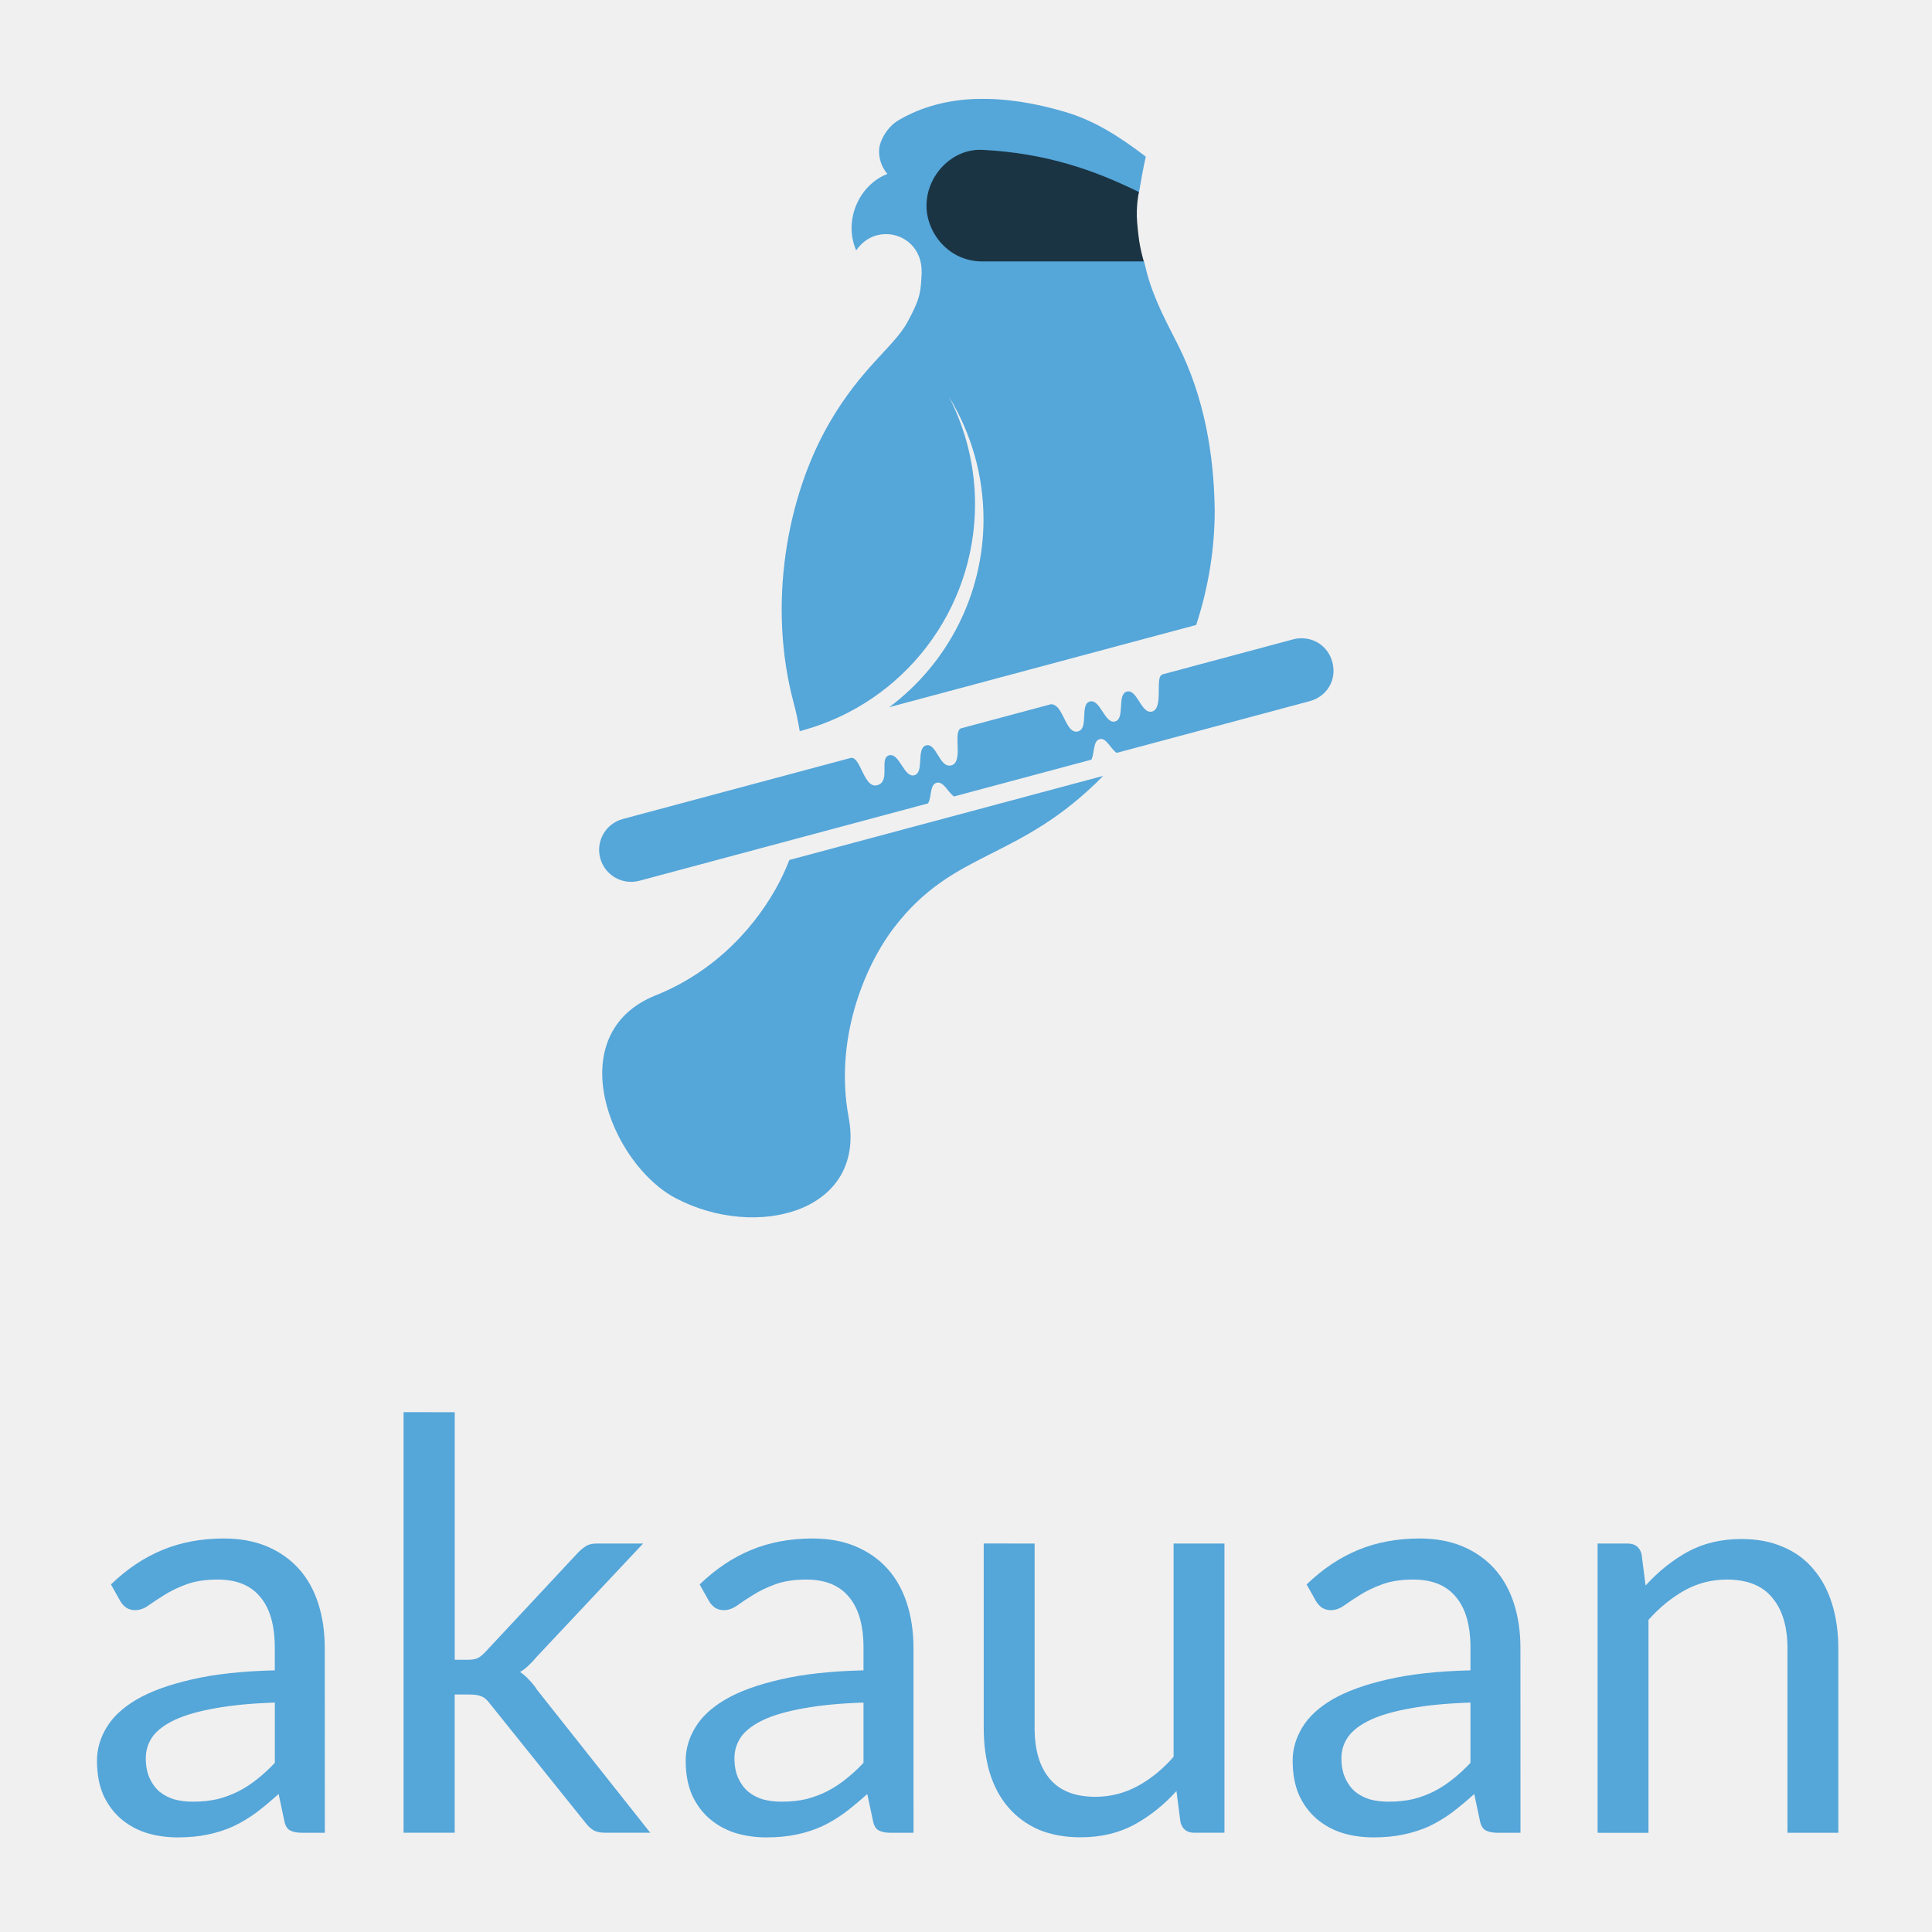
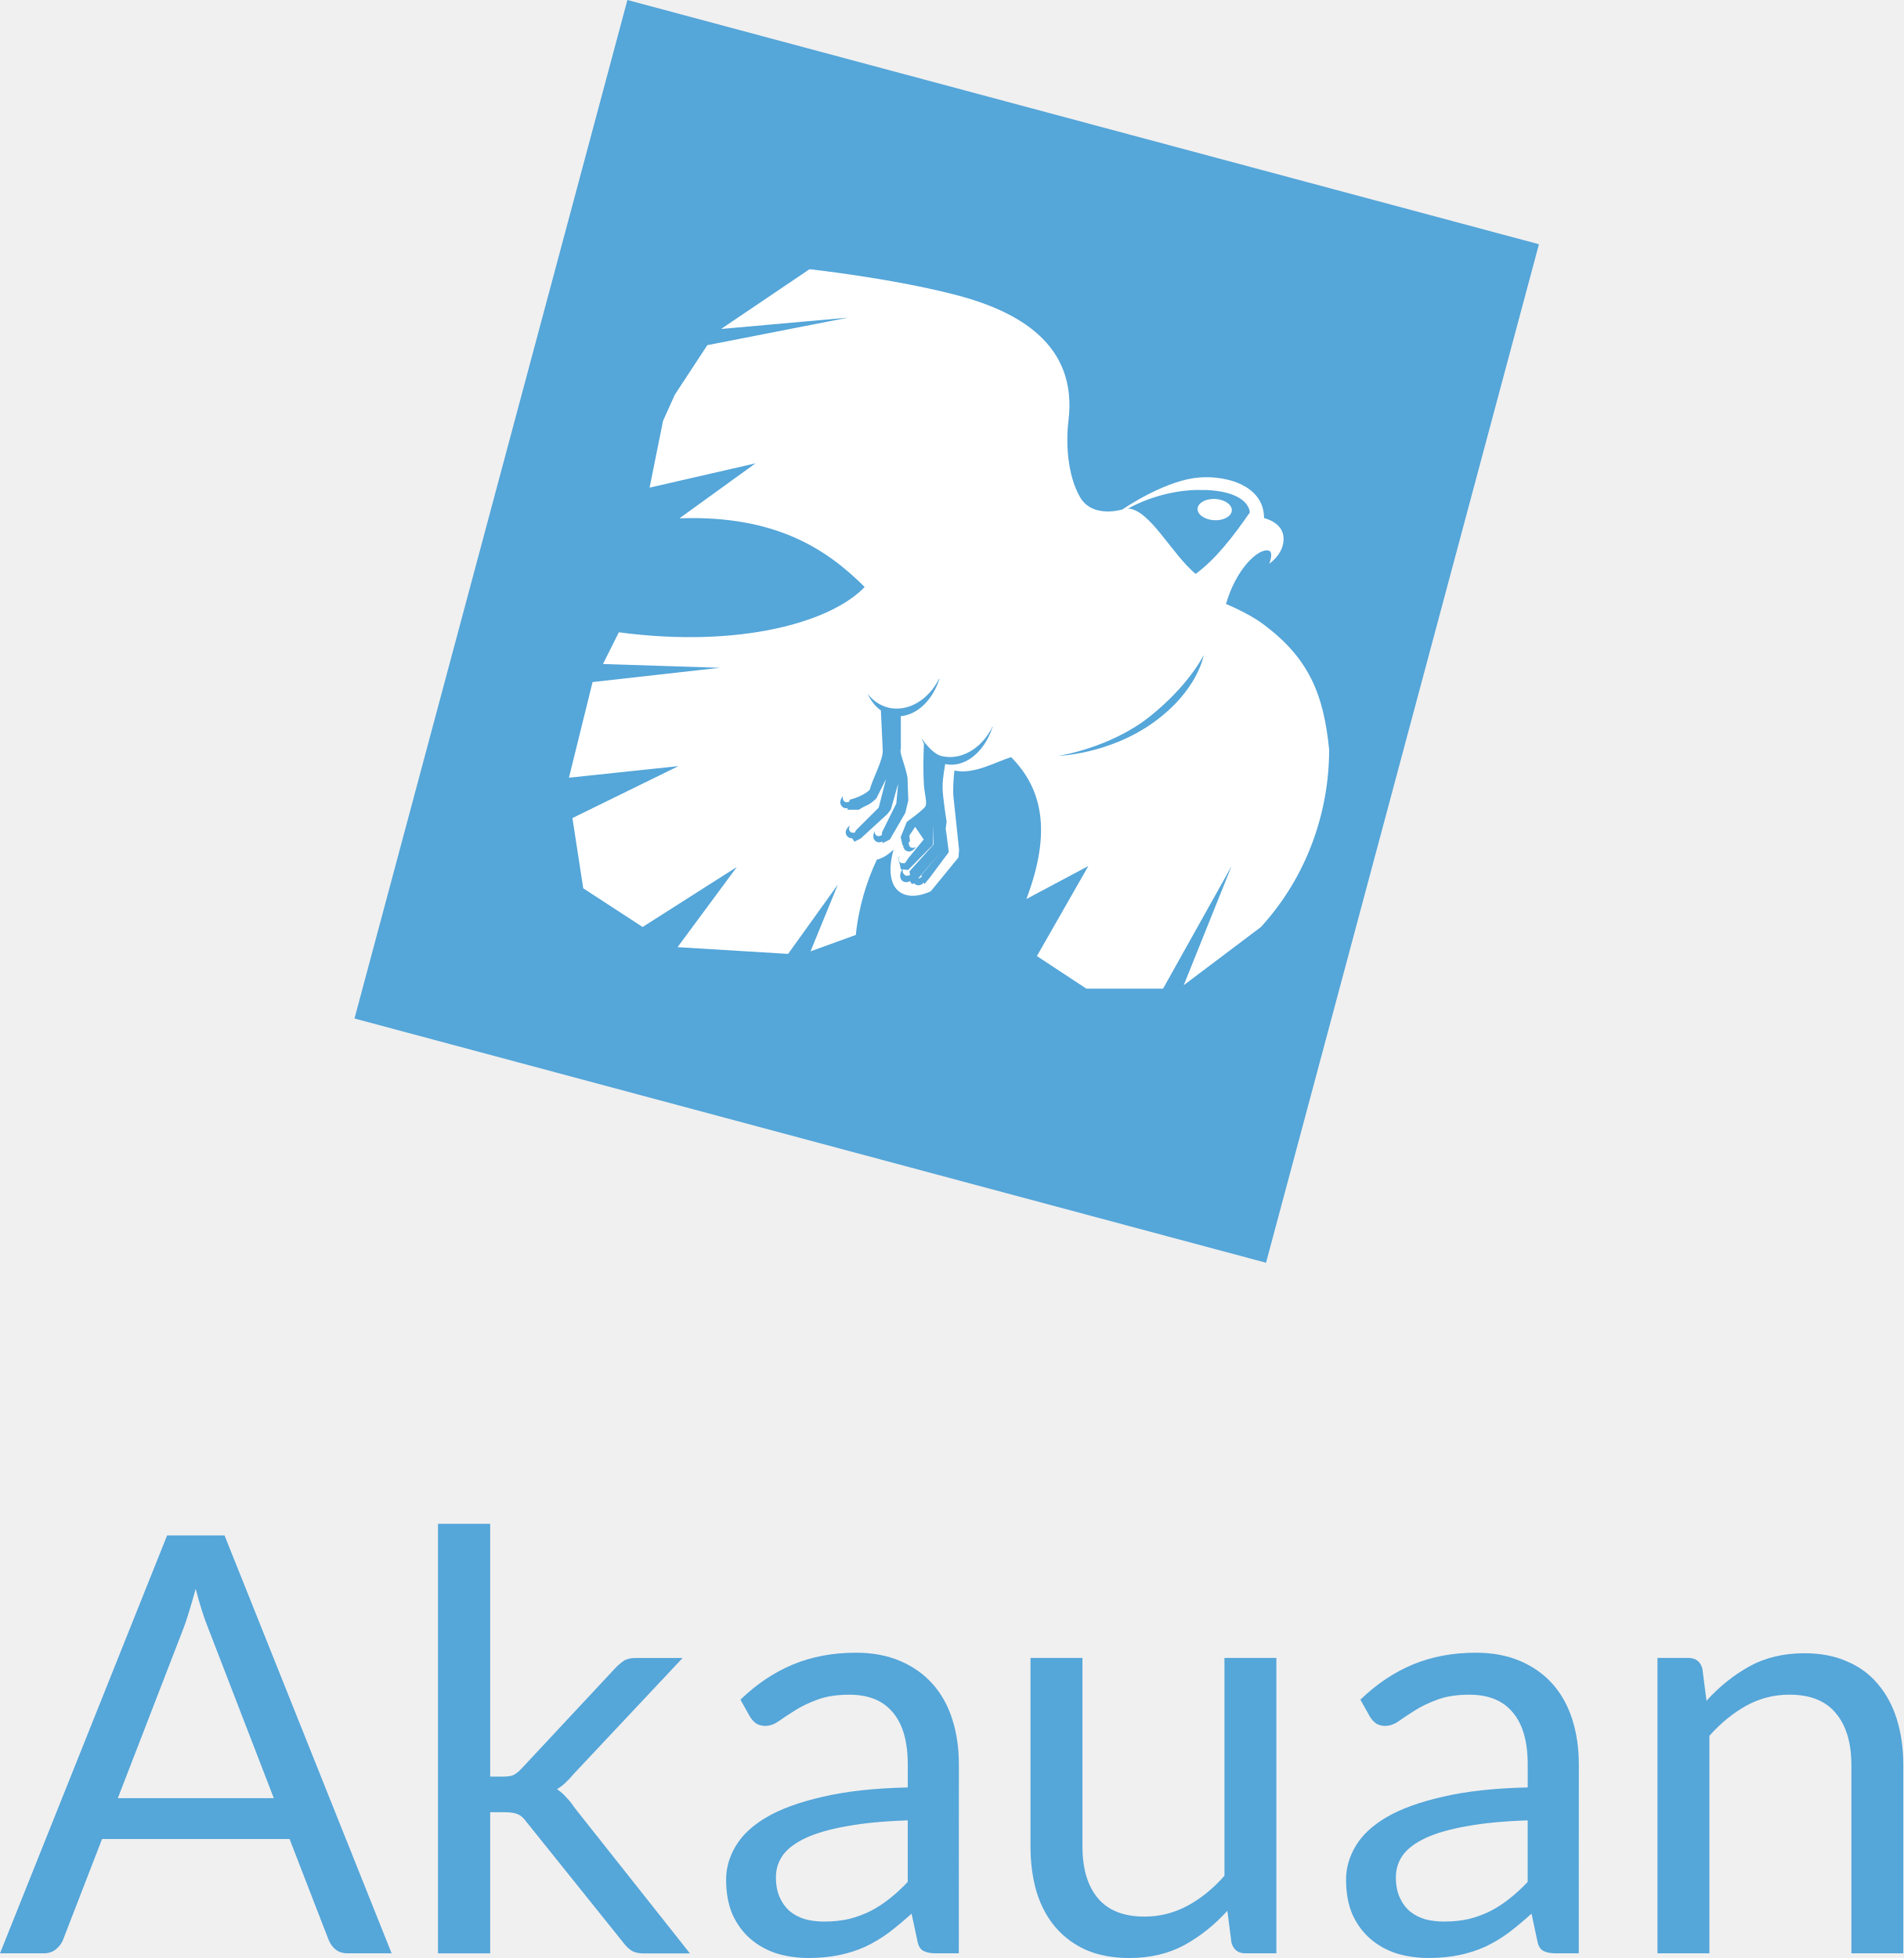
- <svg xmlns="http://www.w3.org/2000/svg" width="400" height="400" viewBox="0 0 105.833 105.833" version="1.1" id="svg2737">
-   <defs id="defs2734" />
-   <g id="layer1" transform="translate(-8.793126,-461.8961)">
-     <g aria-label="akauan" transform="matrix(2.646828,0,0,2.646828,-3356.635,433.4737)" id="text3410-7" style="font-size:11.817px;line-height:0;font-family:Lato;-inkscape-font-specification:'Lato, Normal';white-space:pre;inline-size:50.04;display:inline;fill:#55a6d9;stroke-width:0.1">
-       <path d="m 1278.218,48.67 h -0.467 q -0.154,0 -0.248,-0.047 -0.095,-0.047 -0.124,-0.201 l -0.118,-0.555 q -0.236,0.213 -0.461,0.384 -0.225,0.165 -0.473,0.284 -0.248,0.112 -0.532,0.171 -0.278,0.059 -0.621,0.059 -0.349,0 -0.656,-0.095 -0.301,-0.1 -0.526,-0.295 -0.225,-0.195 -0.36,-0.49 -0.13,-0.301 -0.13,-0.709 0,-0.355 0.195,-0.68 0.195,-0.331 0.626,-0.585 0.437,-0.254 1.14,-0.414 0.703,-0.165 1.719,-0.189 v -0.467 q 0,-0.697 -0.301,-1.052 -0.295,-0.36 -0.88,-0.36 -0.384,0 -0.65,0.1 -0.26,0.095 -0.455,0.219 -0.189,0.118 -0.331,0.219 -0.136,0.095 -0.272,0.095 -0.106,0 -0.189,-0.053 -0.077,-0.059 -0.124,-0.142 l -0.189,-0.337 q 0.496,-0.479 1.069,-0.715 0.573,-0.236 1.27,-0.236 0.502,0 0.892,0.165 0.39,0.165 0.656,0.461 0.266,0.295 0.402,0.715 0.136,0.42 0.136,0.922 z m -2.73,-0.644 q 0.278,0 0.508,-0.053 0.23,-0.059 0.431,-0.16 0.207,-0.106 0.39,-0.254 0.189,-0.148 0.366,-0.337 v -1.247 q -0.727,0.024 -1.235,0.118 -0.508,0.089 -0.827,0.236 -0.319,0.148 -0.467,0.349 -0.142,0.201 -0.142,0.449 0,0.236 0.077,0.408 0.077,0.171 0.207,0.284 0.13,0.106 0.307,0.16 0.177,0.047 0.384,0.047 z" style="line-height:1.2" id="path1772" />
-       <path d="m 1280.906,39.966 v 5.123 h 0.272 q 0.118,0 0.195,-0.03 0.077,-0.035 0.171,-0.136 l 1.891,-2.027 q 0.089,-0.095 0.177,-0.154 0.089,-0.059 0.236,-0.059 h 0.957 l -2.204,2.346 q -0.083,0.1 -0.166,0.177 -0.077,0.077 -0.177,0.136 0.106,0.071 0.189,0.165 0.089,0.089 0.165,0.207 l 2.34,2.954 h -0.945 q -0.13,0 -0.225,-0.047 -0.089,-0.053 -0.171,-0.16 l -1.968,-2.452 q -0.089,-0.124 -0.177,-0.16 -0.089,-0.041 -0.266,-0.041 h -0.295 v 2.86 h -1.058 v -8.704 z" style="line-height:1.2" id="path1774" />
-       <path d="m 1290.401,48.67 h -0.467 q -0.154,0 -0.248,-0.047 -0.094,-0.047 -0.124,-0.201 l -0.118,-0.555 q -0.236,0.213 -0.461,0.384 -0.225,0.165 -0.473,0.284 -0.248,0.112 -0.532,0.171 -0.278,0.059 -0.62,0.059 -0.349,0 -0.656,-0.095 -0.301,-0.1 -0.526,-0.295 -0.225,-0.195 -0.36,-0.49 -0.13,-0.301 -0.13,-0.709 0,-0.355 0.195,-0.68 0.195,-0.331 0.626,-0.585 0.437,-0.254 1.14,-0.414 0.703,-0.165 1.719,-0.189 v -0.467 q 0,-0.697 -0.301,-1.052 -0.295,-0.36 -0.88,-0.36 -0.384,0 -0.65,0.1 -0.26,0.095 -0.455,0.219 -0.189,0.118 -0.331,0.219 -0.136,0.095 -0.272,0.095 -0.106,0 -0.189,-0.053 -0.077,-0.059 -0.124,-0.142 l -0.189,-0.337 q 0.496,-0.479 1.069,-0.715 0.573,-0.236 1.27,-0.236 0.502,0 0.892,0.165 0.39,0.165 0.656,0.461 0.266,0.295 0.402,0.715 0.136,0.42 0.136,0.922 z m -2.73,-0.644 q 0.278,0 0.508,-0.053 0.23,-0.059 0.431,-0.16 0.207,-0.106 0.39,-0.254 0.189,-0.148 0.366,-0.337 v -1.247 q -0.727,0.024 -1.235,0.118 -0.508,0.089 -0.827,0.236 -0.319,0.148 -0.467,0.349 -0.142,0.201 -0.142,0.449 0,0.236 0.077,0.408 0.077,0.171 0.207,0.284 0.13,0.106 0.307,0.16 0.177,0.047 0.384,0.047 z" style="line-height:1.2" id="path1776" />
-       <path d="m 1292.907,42.684 v 3.817 q 0,0.68 0.313,1.052 0.313,0.372 0.945,0.372 0.461,0 0.869,-0.219 0.408,-0.219 0.75,-0.609 v -4.414 h 1.052 v 5.986 h -0.626 q -0.225,0 -0.284,-0.219 l -0.083,-0.644 q -0.39,0.431 -0.875,0.697 -0.484,0.26 -1.111,0.26 -0.49,0 -0.869,-0.16 -0.372,-0.165 -0.626,-0.461 -0.254,-0.295 -0.384,-0.715 -0.124,-0.42 -0.124,-0.928 v -3.817 z" style="line-height:1.2" id="path1778" />
-       <path d="m 1302.963,48.67 h -0.467 q -0.154,0 -0.248,-0.047 -0.094,-0.047 -0.124,-0.201 l -0.118,-0.555 q -0.236,0.213 -0.461,0.384 -0.225,0.165 -0.473,0.284 -0.248,0.112 -0.532,0.171 -0.278,0.059 -0.62,0.059 -0.349,0 -0.656,-0.095 -0.301,-0.1 -0.526,-0.295 -0.225,-0.195 -0.36,-0.49 -0.13,-0.301 -0.13,-0.709 0,-0.355 0.195,-0.68 0.195,-0.331 0.626,-0.585 0.437,-0.254 1.14,-0.414 0.703,-0.165 1.719,-0.189 v -0.467 q 0,-0.697 -0.301,-1.052 -0.295,-0.36 -0.88,-0.36 -0.384,0 -0.65,0.1 -0.26,0.095 -0.455,0.219 -0.189,0.118 -0.331,0.219 -0.136,0.095 -0.272,0.095 -0.106,0 -0.189,-0.053 -0.077,-0.059 -0.124,-0.142 l -0.189,-0.337 q 0.496,-0.479 1.069,-0.715 0.573,-0.236 1.27,-0.236 0.502,0 0.892,0.165 0.39,0.165 0.656,0.461 0.266,0.295 0.402,0.715 0.136,0.42 0.136,0.922 z m -2.73,-0.644 q 0.278,0 0.508,-0.053 0.23,-0.059 0.431,-0.16 0.207,-0.106 0.39,-0.254 0.189,-0.148 0.366,-0.337 v -1.247 q -0.727,0.024 -1.235,0.118 -0.508,0.089 -0.827,0.236 -0.319,0.148 -0.467,0.349 -0.142,0.201 -0.142,0.449 0,0.236 0.077,0.408 0.077,0.171 0.207,0.284 0.13,0.106 0.307,0.16 0.177,0.047 0.384,0.047 z" style="line-height:1.2" id="path1780" />
-       <path d="m 1304.559,48.67 v -5.986 h 0.626 q 0.225,0 0.284,0.219 l 0.083,0.65 q 0.39,-0.431 0.869,-0.697 0.485,-0.266 1.117,-0.266 0.49,0 0.863,0.165 0.378,0.16 0.626,0.461 0.254,0.295 0.384,0.715 0.13,0.42 0.13,0.928 v 3.811 h -1.052 v -3.811 q 0,-0.679 -0.313,-1.052 -0.307,-0.378 -0.945,-0.378 -0.467,0 -0.874,0.225 -0.402,0.225 -0.745,0.609 v 4.408 z" style="line-height:1.2" id="path1782" />
-     </g>
-     <g id="g20702" transform="matrix(1.40625,0,0,1.40625,-25.06675,-216.8434)" style="stroke-width:0.711">
-       <path id="path17267" style="fill:#55a6d9;fill-opacity:1;stroke:none;stroke-width:0.151;stroke-dasharray:none;stroke-opacity:1" d="m 62.119,486.513 c -1.09,0.033 -2.119,0.289 -3.047,0.834 -0.406,0.239 -0.75,0.782 -0.75,1.196 0,0.299 0.079,0.593 0.322,0.892 -0.815,0.311 -1.394,1.177 -1.394,2.111 0,0.298 0.062,0.593 0.18,0.868 0.291,-0.422 0.708,-0.635 1.163,-0.635 0.706,-6e-5 1.403,0.542 1.388,1.485 -0.038,0.749 -0.029,0.978 -0.554,1.943 -0.526,0.966 -1.798,1.771 -3.049,3.939 -1.675,2.9 -2.395,7.112 -1.388,10.873 0.101,0.37 0.177,0.745 0.241,1.122 l 0.115,-0.031 c 3.963,-1.093 6.711,-4.698 6.714,-8.811 0,-1.454 -0.348,-2.886 -1.013,-4.178 0.878,1.436 1.343,3.086 1.343,4.769 0,2.881 -1.364,5.592 -3.672,7.317 l 11.956,-3.203 c 0.495,-1.508 0.719,-3.014 0.722,-4.438 -0.024,-2.234 -0.421,-4.458 -1.423,-6.455 -0.208,-0.413 -0.419,-0.815 -0.619,-1.237 -0.067,-0.141 -0.129,-0.285 -0.192,-0.429 -0.115,-0.272 -0.227,-0.555 -0.323,-0.865 -0.024,-0.071 -0.045,-0.142 -0.065,-0.214 -0.031,-0.106 -0.055,-0.22 -0.081,-0.332 -0.024,-0.065 -0.034,-0.125 -0.048,-0.192 l -0.914,-1.409 0.715,-1.282 c 0.083,-0.467 0.171,-0.987 0.265,-1.39 -1.036,-0.791 -2.003,-1.407 -3.159,-1.747 -1.168,-0.343 -2.316,-0.532 -3.406,-0.499 z m 12.58,21.01 c -0.081,0.005 -0.165,0.018 -0.244,0.041 -0.649,0.174 -4.217,1.13 -5.075,1.36 -0.031,0.007 -0.048,0.014 -0.089,0.06 -0.18,0.207 0.091,1.279 -0.334,1.392 -0.424,0.114 -0.578,-0.885 -0.982,-0.777 -0.403,0.108 -0.057,1.056 -0.46,1.164 -0.403,0.108 -0.578,-0.886 -0.982,-0.778 -0.402,0.108 -0.034,1.049 -0.46,1.164 -0.429,0.115 -0.536,-0.756 -0.869,-0.994 -0.069,-0.05 -0.151,-0.073 -0.199,-0.06 -0.799,0.214 -3.492,0.936 -3.492,0.936 0,0 -0.038,0.014 -0.05,0.028 -0.237,0.246 0.136,1.29 -0.326,1.414 -0.463,0.124 -0.578,-0.886 -0.982,-0.778 -0.403,0.108 -0.057,1.056 -0.461,1.164 -0.402,0.108 -0.578,-0.885 -0.982,-0.777 -0.402,0.108 0.077,1.02 -0.461,1.164 -0.537,0.144 -0.645,-1.167 -1.047,-1.059 l -8.864,2.375 c -0.666,0.179 -1.059,0.859 -0.881,1.525 0.18,0.666 0.86,1.059 1.526,0.881 l 11.244,-3.013 c 0.148,-0.245 0.06,-0.727 0.33,-0.802 0.271,-0.075 0.436,0.358 0.68,0.532 l 5.354,-1.434 c 0.125,-0.255 0.06,-0.73 0.32,-0.8 0.259,-0.069 0.428,0.382 0.664,0.536 l 7.52,-2.015 c 0.667,-0.179 1.068,-0.826 0.881,-1.525 -0.165,-0.611 -0.712,-0.96 -1.281,-0.922 z m -7.647,5.36 -12.226,3.276 c -0.105,0.272 -0.225,0.543 -0.362,0.811 -0.867,1.695 -2.472,3.512 -4.84,4.46 -3.756,1.505 -1.782,6.557 0.777,7.904 3.128,1.647 7.428,0.552 6.735,-3.153 -0.558,-2.981 0.577,-5.827 1.764,-7.382 2.355,-3.083 4.843,-2.552 8.152,-5.916 z" />
-       <path id="path17269" style="fill:#1b3443;fill-opacity:1;stroke:none;stroke-width:0.019" d="m 62.348,488.497 c -1.17,-0.06 -2.179,0.986 -2.179,2.176 0,1.058 0.862,2.171 2.176,2.17 l 6.284,-10e-4 c 0.024,0.067 0.033,0.127 0.048,0.191 v -0.007 c -0.179,-0.705 -0.227,-0.838 -0.303,-1.716 -0.053,-0.615 0.07,-1.169 0.07,-1.169 -1.726,-0.851 -3.6,-1.517 -6.106,-1.645 z" />
+ <svg xmlns="http://www.w3.org/2000/svg" width="214.646" height="220.816" viewBox="0 0 56.792 58.424" version="1.1" id="svg50893">
+   <defs id="defs50890" />
+   <g id="layer1" transform="translate(-247.4147,-82.29321)">
+     <rect style="font-variation-settings:'wdth' 75, 'wght' 600;fill:#55a6d9;fill-opacity:1;stroke-width:0.008;stroke-linecap:square;stroke-miterlimit:2.5;stop-color:#000000" id="rect50501" width="28.158" height="31.463" x="278.366" y="10.608" transform="rotate(15)" />
+     <path id="path50503" style="font-variation-settings:'wdth' 75, 'wght' 600;fill:#ffffff;fill-opacity:1;stroke:none;stroke-width:0.005;stroke-linecap:square;stroke-linejoin:miter;stroke-miterlimit:4.5;stroke-dasharray:none;stroke-dashoffset:0;stroke-opacity:1;stop-color:#000000" d="m 271.571,90.325 -2.641,1.784 3.788,-0.338 -4.198,0.821 -0.969,1.477 -0.353,0.784 -0.401,1.991 3.162,-0.726 -2.271,1.641 c 2.956,-0.105 4.468,0.997 5.527,2.049 -0.989,1.04 -3.706,1.835 -7.335,1.352 l -0.474,0.946 3.487,0.113 -3.797,0.426 -0.705,2.854 3.268,-0.346 -3.164,1.55 0.322,2.095 1.772,1.155 2.812,-1.79 -1.769,2.392 3.298,0.201 1.486,-2.07 -0.817,1.994 1.352,-0.49 c 0.087,-0.846 0.322,-1.594 0.627,-2.246 0.281,-0.065 0.502,-0.307 0.502,-0.307 0,0 -0.268,0.825 0.102,1.204 0.37,0.38 1.007,0.045 1.007,0.045 l 0.824,-1.007 0.019,-0.223 c 0,0 -0.12,-1.134 -0.164,-1.555 -0.029,-0.258 3e-4,-0.573 0.025,-0.817 0.57,0.125 1.18,-0.233 1.691,-0.4 0.916,0.926 1.229,2.196 0.456,4.235 l 1.849,-0.985 -1.535,2.687 1.478,0.973 2.286,10e-6 2.046,-3.66 -1.429,3.556 2.302,-1.735 c 1.401,-1.53 2.037,-3.47 2.037,-5.296 -0.164,-1.64 -0.597,-2.738 -1.997,-3.763 -0.434,-0.318 -1.08,-0.58 -1.08,-0.58 0.286,-1.012 0.94,-1.663 1.265,-1.596 0.173,0.036 0.025,0.392 0.025,0.392 0,0 0.457,-0.295 0.426,-0.784 -0.029,-0.46 -0.581,-0.575 -0.581,-0.575 -3e-4,-1.035 -1.269,-1.316 -2.095,-1.194 -0.992,0.147 -2.127,0.933 -2.127,0.933 0,0 -0.898,0.288 -1.274,-0.374 -0.379,-0.664 -0.419,-1.638 -0.341,-2.268 0.283,-2.274 -1.476,-3.277 -3.417,-3.772 -1.94,-0.495 -4.3,-0.751 -4.301,-0.751 z m 11.595,6.587 -5e-4,0.002 0.24,-1e-5 c 1.319,0.06 1.301,0.672 1.301,0.672 -0.498,0.717 -1.014,1.389 -1.617,1.833 -0.724,-0.611 -1.366,-1.914 -2.012,-1.952 0,0 0.893,-0.538 2.085,-0.556 z m 0.44,0.269 a 0.512,0.318 2.996 0 0 -0.458,0.291 0.512,0.318 2.996 0 0 0.494,0.344 0.512,0.318 2.996 0 0 0.528,-0.29 0.512,0.318 2.996 0 0 -0.495,-0.344 0.512,0.318 2.996 0 0 -0.07,-0.001 z m -0.276,4.664 c 0,0 -0.165,1.046 -1.493,2.002 -1.327,0.956 -2.844,1.001 -2.844,1.001 0,0 1.538,-0.23 2.718,-1.166 1.18,-0.935 1.618,-1.838 1.618,-1.838 z m -7.885,0.705 c 4e-4,-10e-4 7e-4,0 10e-5,-2.5e-4 v -4e-5 c -0.199,0.628 -0.657,1.071 -1.151,1.112 v 0.964 c -0.049,0.143 0.091,0.36 0.198,0.857 l 0.025,0.693 -0.089,0.372 -0.462,0.796 -0.219,0.109 2e-4,-0.051 c -0.04,0.02 -0.131,0.053 -0.215,-0.018 -0.123,-0.109 -0.018,-0.295 -0.018,-0.295 0,0 -0.022,0.081 0.055,0.136 0.058,0.042 0.135,1e-4 0.162,-0.018 l -2e-4,-0.076 0.428,-0.863 0.054,-0.59 -0.217,0.771 -0.109,0.14 -0.79,0.723 -0.188,0.097 -0.064,-0.1 c -0.044,-1.3e-4 -0.143,-0.018 -0.183,-0.115 -0.06,-0.156 0.118,-0.271 0.118,-0.271 0,0 -0.056,0.075 -0.018,0.156 0.035,0.078 0.134,0.06 0.158,0.06 l 0.035,-0.071 0.678,-0.675 0.218,-0.851 -0.286,0.572 c -0.232,0.23 -0.261,0.169 -0.523,0.34 h -0.344 l 0.014,-0.052 c -0.045,0.018 -0.131,0.018 -0.192,-0.067 -0.096,-0.136 0.05,-0.292 0.05,-0.292 0,0 -0.032,0.078 0.025,0.149 0.044,0.058 0.129,0.04 0.158,0.022 l 0.016,-0.059 c 0,0 0.391,-0.089 0.596,-0.297 0.092,-0.344 0.407,-0.898 0.389,-1.18 l -0.055,-1.186 c -0.162,-0.114 -0.298,-0.284 -0.393,-0.493 0.164,0.211 0.38,0.352 0.623,0.411 0.569,0.133 1.185,-0.221 1.505,-0.863 z m 1.596,1.436 c 0,0 0,0.017 -0.018,0.02 -0.242,0.747 -0.839,1.209 -1.405,1.086 0,0.017 -0.079,0.399 -0.079,0.687 4e-4,0.292 0.121,1.028 0.121,1.028 l -0.058,0.456 0.034,-0.237 0.089,0.693 -0.553,0.742 -0.171,0.213 -0.022,-0.047 c -0.018,0.018 -0.118,0.136 -0.253,0.055 -0.018,-0.018 -0.02,-0.018 -0.038,-0.037 0,0 -0.063,0.089 -0.118,-0.064 -0.029,0.02 -0.154,0.082 -0.253,-0.027 -0.091,-0.114 -0.018,-0.264 0.018,-0.313 l -0.042,-1.4e-4 0.018,-0.018 c -0.045,1.1e-4 -0.025,-0.109 -0.064,-0.195 -0.062,-0.154 0.018,-0.182 0.018,-0.182 0,0 -0.058,0.069 -0.018,0.149 0.034,0.073 0.134,0.054 0.158,0.054 l 0.018,-0.018 c 0,0.017 -0.018,0.024 -0.021,0.041 l 0.119,-0.176 0.456,-0.554 -0.256,-0.377 -0.172,0.261 0.018,0.176 -0.034,0.018 c 0,0 -0.017,0.127 0.064,0.162 0.082,0.035 0.149,-0.022 0.149,-0.022 0,0 -0.109,0.185 -0.268,0.131 -0.096,-0.038 -0.115,-0.131 -0.115,-0.176 l -0.018,1.4e-4 -0.055,-0.243 0.182,-0.456 c 0,0 0.493,-0.353 0.553,-0.462 0.062,-0.109 -0.024,-0.372 -0.042,-0.638 -0.024,-0.371 -0.018,-0.825 -1e-4,-1.237 -0.027,-0.053 -0.052,-0.105 -0.076,-0.156 0.164,0.211 0.367,0.474 0.611,0.532 0.565,0.133 1.174,-0.216 1.496,-0.849 v -0.017 z m -1.793,2.927 v 0.592 l -0.736,0.748 -0.162,-0.019 c 0,0.028 -0.015,0.095 0.043,0.149 0.056,0.069 0.142,0.036 0.176,0.018 l -0.018,-0.109 0.717,-0.796 z m 0.273,0.763 -0.695,0.811 -0.018,0.018 c 0.049,-7e-5 0.095,-0.04 0.114,-0.058 l -0.018,-0.038 z" />
+     <g aria-label="Akauan" id="text50507" style="font-size:17.402px;line-height:1.25;font-family:Lato;-inkscape-font-specification:'Lato, Normal';fill:#55a6d9;stroke-width:0.265">
+       <path d="m 259.1,140.578 h -1.305 q -0.226,0 -0.365,-0.113 -0.139,-0.113 -0.209,-0.287 l -1.166,-3.011 h -5.595 l -1.166,3.011 q -0.061,0.157 -0.209,0.278 -0.148,0.122 -0.365,0.122 h -1.305 l 4.986,-12.469 h 1.714 z m -8.17,-4.629 h 4.655 l -1.958,-5.073 q -0.191,-0.47 -0.374,-1.175 -0.096,0.357 -0.191,0.661 -0.087,0.296 -0.174,0.522 z" id="path51444" />
+       <path d="m 262.041,127.761 v 7.544 h 0.4 q 0.174,0 0.287,-0.043 0.113,-0.052 0.252,-0.2 l 2.784,-2.984 q 0.131,-0.139 0.261,-0.226 0.131,-0.087 0.348,-0.087 h 1.41 l -3.245,3.454 q -0.122,0.148 -0.244,0.261 -0.113,0.113 -0.261,0.2 0.157,0.104 0.278,0.244 0.131,0.131 0.244,0.305 l 3.446,4.351 h -1.392 q -0.191,0 -0.331,-0.07 -0.131,-0.078 -0.252,-0.235 l -2.897,-3.611 q -0.131,-0.183 -0.261,-0.235 -0.131,-0.061 -0.392,-0.061 h -0.435 v 4.211 h -1.557 v -12.817 z" id="path51446" />
+       <path d="m 276.024,140.578 h -0.687 q -0.226,0 -0.365,-0.07 -0.139,-0.07 -0.183,-0.296 l -0.174,-0.818 q -0.348,0.313 -0.679,0.566 -0.331,0.244 -0.696,0.418 -0.365,0.165 -0.783,0.252 -0.409,0.087 -0.914,0.087 -0.513,0 -0.966,-0.139 -0.444,-0.148 -0.774,-0.435 -0.331,-0.287 -0.531,-0.722 -0.191,-0.444 -0.191,-1.044 0,-0.522 0.287,-1.001 0.287,-0.487 0.922,-0.861 0.644,-0.374 1.679,-0.609 1.035,-0.244 2.532,-0.278 v -0.687 q 0,-1.027 -0.444,-1.549 -0.435,-0.531 -1.296,-0.531 -0.566,0 -0.957,0.148 -0.383,0.139 -0.67,0.322 -0.278,0.174 -0.487,0.322 -0.2,0.139 -0.4,0.139 -0.157,0 -0.278,-0.078 -0.113,-0.087 -0.183,-0.209 l -0.278,-0.496 q 0.731,-0.705 1.575,-1.053 0.844,-0.348 1.871,-0.348 0.74,0 1.314,0.244 0.574,0.244 0.966,0.679 0.392,0.435 0.592,1.053 0.2,0.618 0.2,1.357 z m -4.02,-0.948 q 0.409,0 0.748,-0.078 0.339,-0.087 0.635,-0.235 0.305,-0.157 0.574,-0.374 0.278,-0.218 0.539,-0.496 v -1.836 q -1.07,0.035 -1.819,0.174 -0.748,0.131 -1.218,0.348 -0.47,0.218 -0.687,0.513 -0.209,0.296 -0.209,0.661 0,0.348 0.113,0.6 0.113,0.252 0.305,0.418 0.191,0.157 0.452,0.235 0.261,0.07 0.566,0.07 z" id="path51448" />
+       <path d="m 279.713,131.764 v 5.621 q 0,1.001 0.461,1.549 0.461,0.548 1.392,0.548 0.679,0 1.279,-0.322 0.6,-0.322 1.105,-0.896 v -6.5 h 1.549 v 8.814 h -0.922 q -0.331,0 -0.418,-0.322 l -0.122,-0.948 q -0.574,0.635 -1.288,1.027 -0.713,0.383 -1.636,0.383 -0.722,0 -1.279,-0.235 -0.548,-0.244 -0.922,-0.679 -0.374,-0.435 -0.566,-1.053 -0.183,-0.618 -0.183,-1.366 v -5.621 z" id="path51450" />
+       <path d="m 294.522,140.578 h -0.687 q -0.226,0 -0.365,-0.07 -0.139,-0.07 -0.183,-0.296 l -0.174,-0.818 q -0.348,0.313 -0.679,0.566 -0.331,0.244 -0.696,0.418 -0.365,0.165 -0.783,0.252 -0.409,0.087 -0.914,0.087 -0.513,0 -0.966,-0.139 -0.444,-0.148 -0.774,-0.435 -0.331,-0.287 -0.531,-0.722 -0.191,-0.444 -0.191,-1.044 0,-0.522 0.287,-1.001 0.287,-0.487 0.922,-0.861 0.644,-0.374 1.679,-0.609 1.035,-0.244 2.532,-0.278 v -0.687 q 0,-1.027 -0.444,-1.549 -0.435,-0.531 -1.296,-0.531 -0.566,0 -0.957,0.148 -0.383,0.139 -0.67,0.322 -0.278,0.174 -0.487,0.322 -0.2,0.139 -0.4,0.139 -0.157,0 -0.278,-0.078 -0.113,-0.087 -0.183,-0.209 l -0.278,-0.496 q 0.731,-0.705 1.575,-1.053 0.844,-0.348 1.871,-0.348 0.74,0 1.314,0.244 0.574,0.244 0.966,0.679 0.392,0.435 0.592,1.053 0.2,0.618 0.2,1.357 z m -4.02,-0.948 q 0.409,0 0.748,-0.078 0.339,-0.087 0.635,-0.235 0.305,-0.157 0.574,-0.374 0.278,-0.218 0.539,-0.496 v -1.836 q -1.07,0.035 -1.819,0.174 -0.748,0.131 -1.218,0.348 -0.47,0.218 -0.687,0.513 -0.209,0.296 -0.209,0.661 0,0.348 0.113,0.6 0.113,0.252 0.305,0.418 0.191,0.157 0.452,0.235 0.261,0.07 0.566,0.07 z" id="path51452" />
+       <path d="m 296.871,140.578 v -8.814 h 0.922 q 0.331,0 0.418,0.322 l 0.122,0.957 q 0.574,-0.635 1.279,-1.027 0.713,-0.392 1.645,-0.392 0.722,0 1.27,0.244 0.557,0.235 0.922,0.679 0.374,0.435 0.566,1.053 0.191,0.618 0.191,1.366 v 5.612 h -1.549 v -5.612 q 0,-1.001 -0.461,-1.549 -0.452,-0.557 -1.392,-0.557 -0.687,0 -1.288,0.331 -0.592,0.331 -1.096,0.896 v 6.491 z" id="path51454" />
    </g>
  </g>
</svg>
